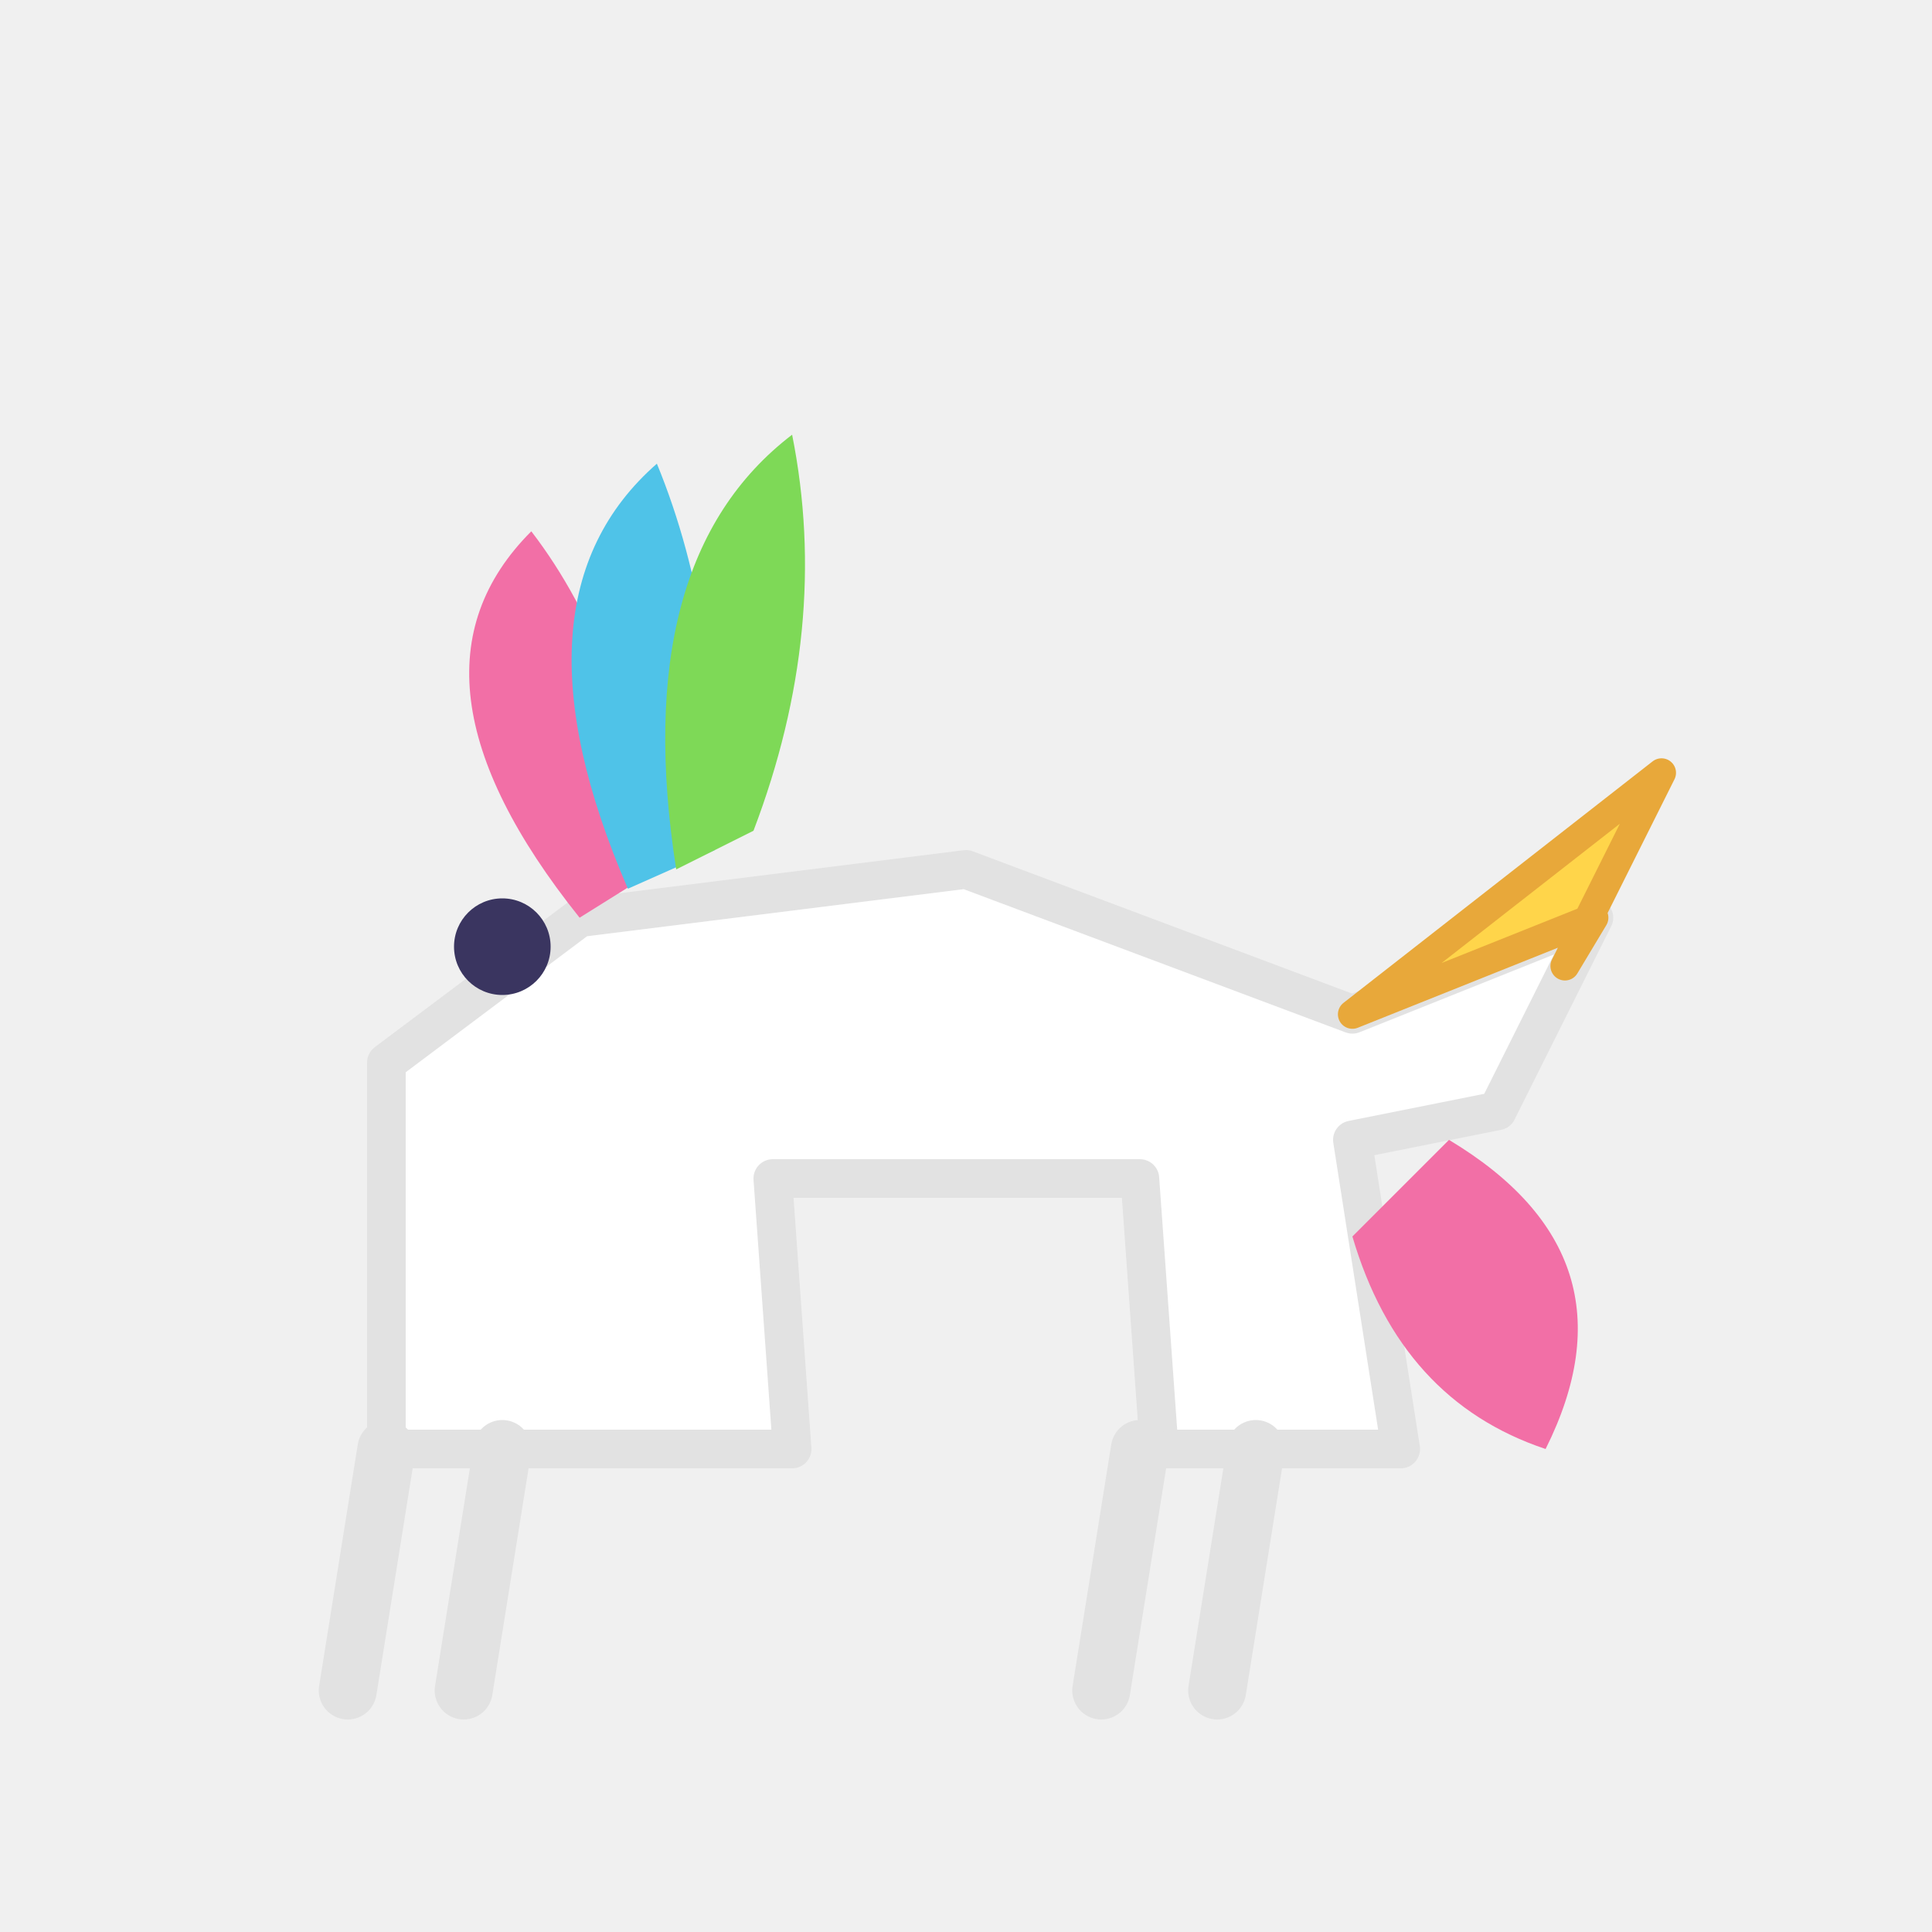
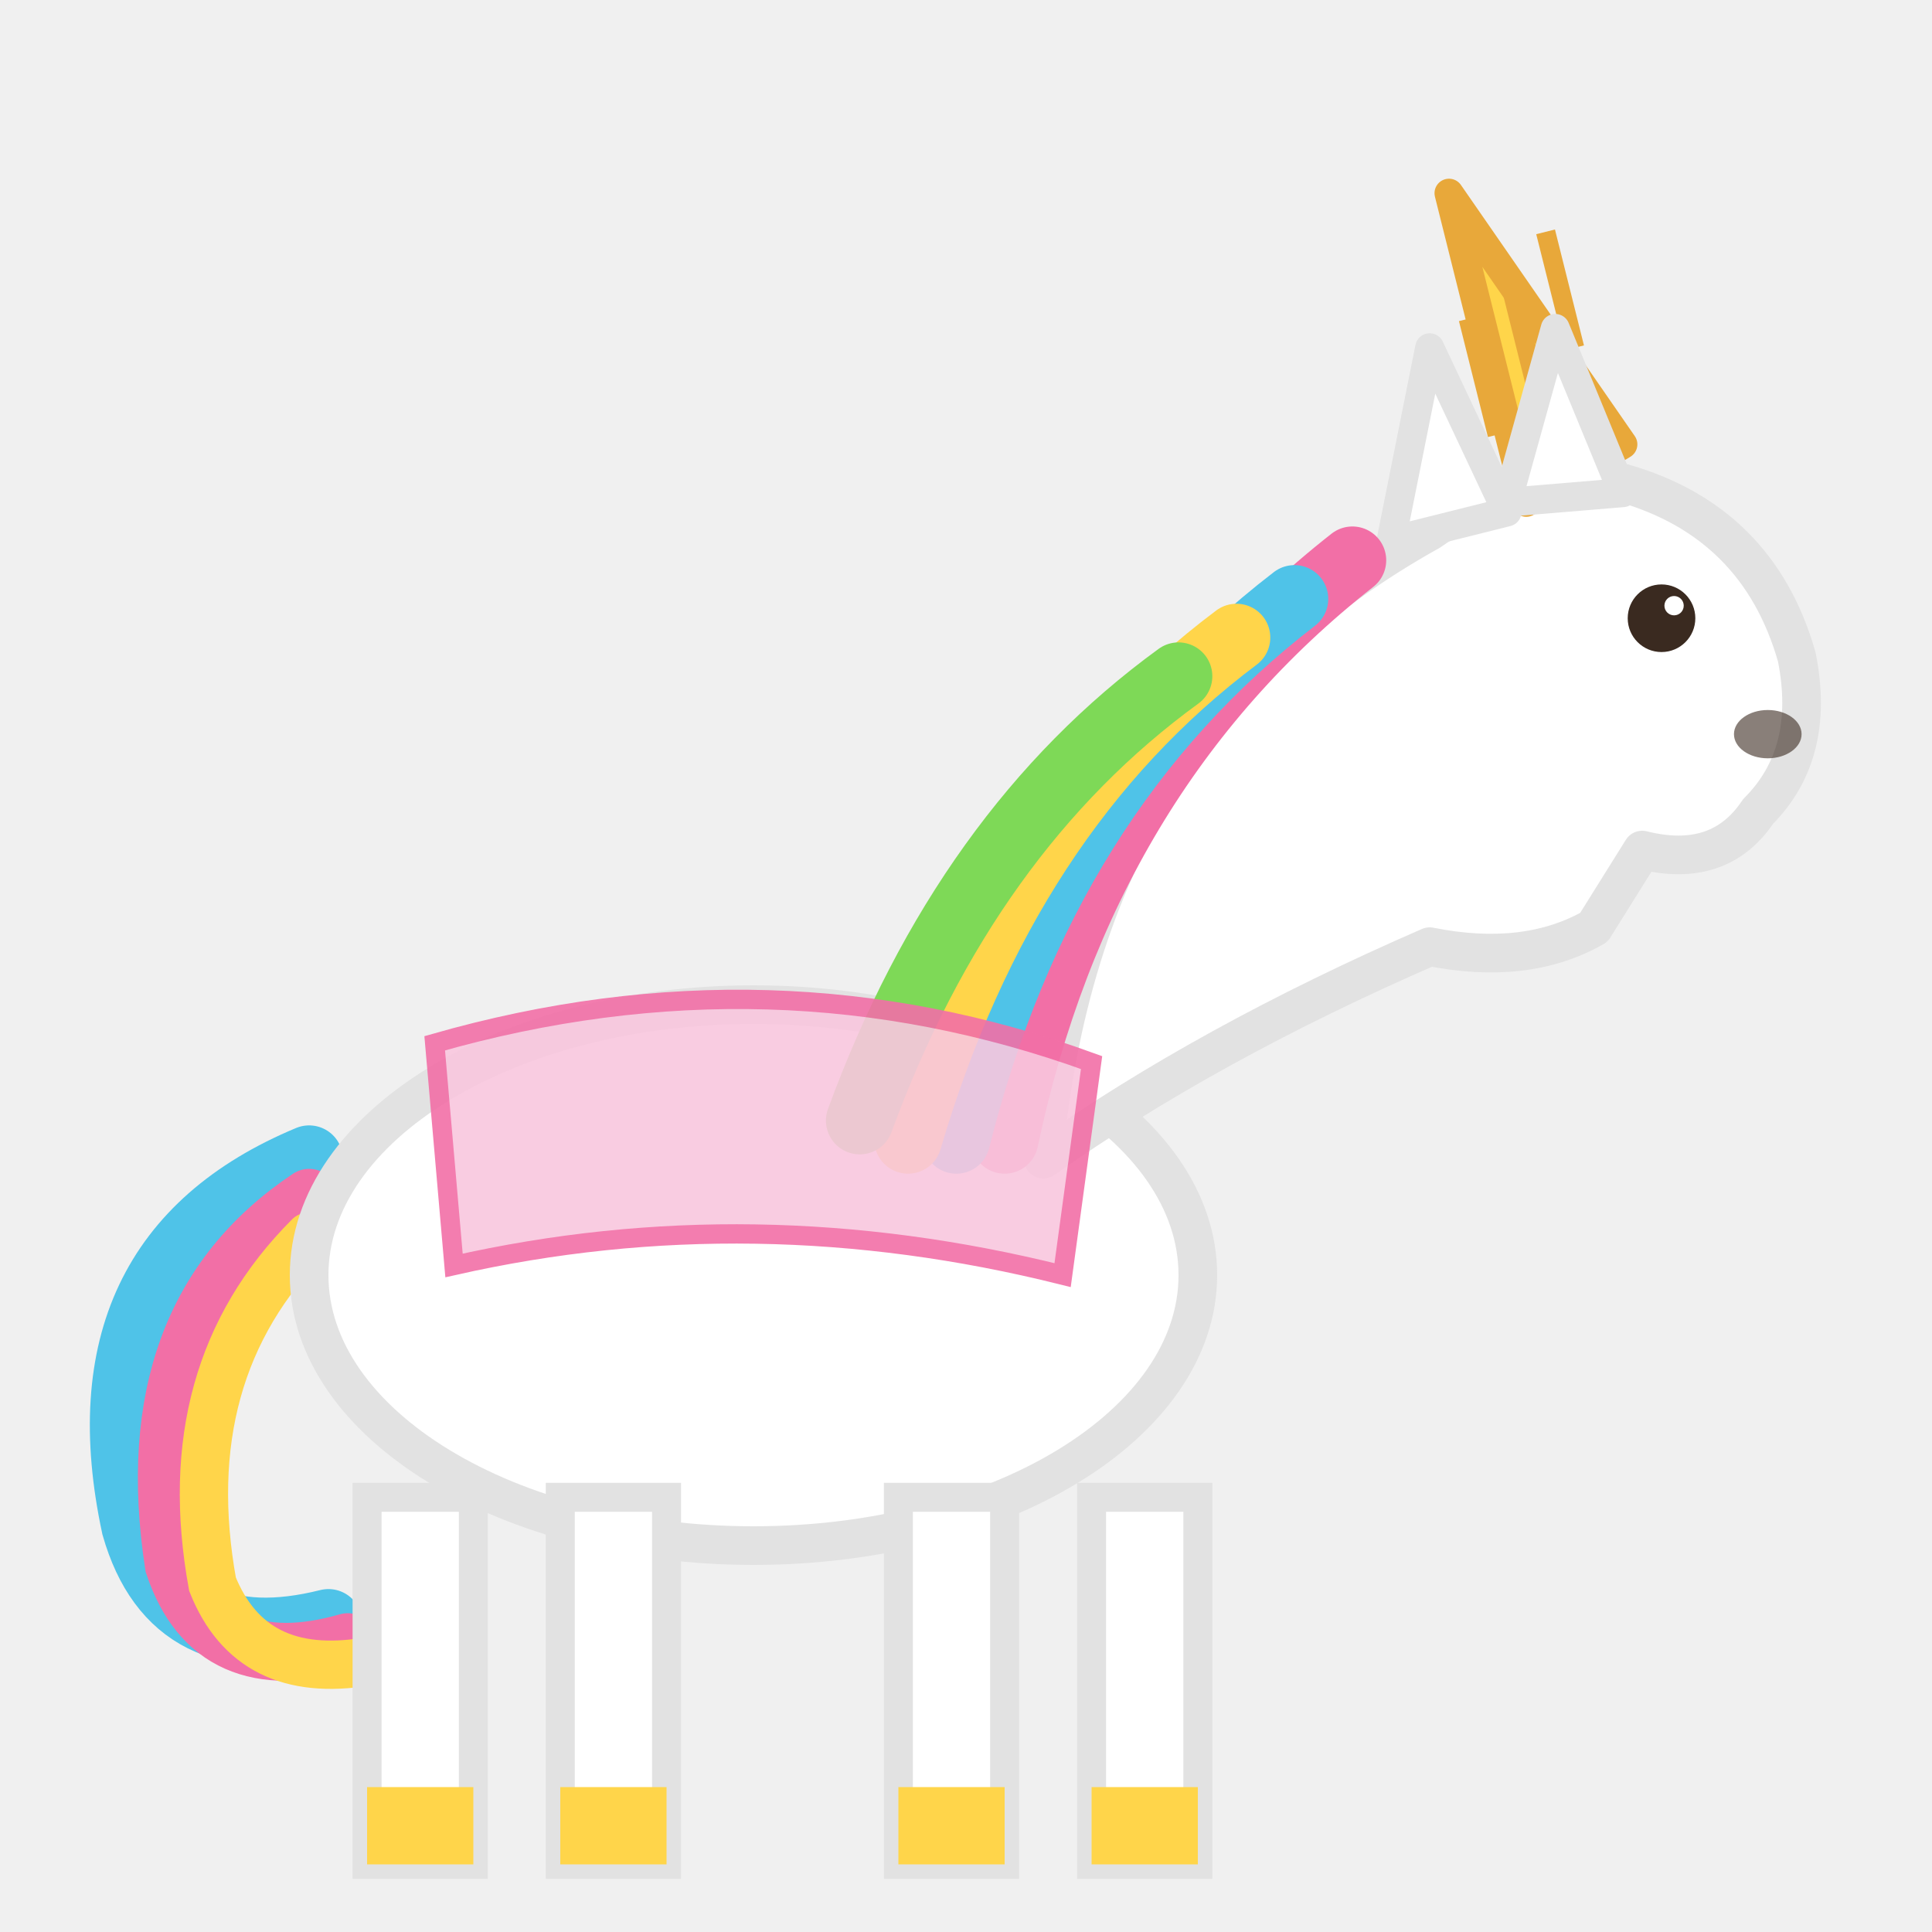
<svg xmlns="http://www.w3.org/2000/svg" viewBox="0 0 200 200">
-   <path d="M40 150 L40 110 L60 95 L100 90 L140 105 L165 95 L155 115 L140 118 L145 150 L120 150 L118 122 L80 122 L82 150 Z" fill="#FFFFFF" stroke="#E2E2E2" stroke-width="4" stroke-linejoin="round" />
-   <path d="M140 105 L172 80 L162 100 L165 95 Z" fill="#FFD54A" stroke="#E8A83A" stroke-width="3" stroke-linejoin="round" />
-   <path d="M60 95 Q40 70 55 55 Q65 68 68 90 Z" fill="#F26FA6" />
-   <path d="M65 92 Q52 62 68 48 Q75 65 74 88 Z" fill="#4FC3E8" />
-   <path d="M70 90 Q65 58 82 45 Q86 65 78 86 Z" fill="#7ED957" />
-   <circle cx="52" cy="98" r="5" fill="#3A3560" />
-   <path d="M40 150 L36 175 M52 150 L48 175 M118 150 L114 175 M130 150 L126 175" stroke="#E2E2E2" stroke-width="6" stroke-linecap="round" />
-   <path d="M150 118 Q170 130 160 150 Q145 145 140 128 Z" fill="#F26FA6" />
+   <path d="M32 120 Q8 130 14 158 Q18 172 34 168" fill="none" stroke="#4FC3E8" stroke-width="7" stroke-linecap="round" />
+   <path d="M32 124 Q14 136 18 162 Q22 174 36 170" fill="none" stroke="#F26FA6" stroke-width="6" stroke-linecap="round" />
+   <path d="M32 128 Q18 142 22 164 Q26 174 38 172" fill="none" stroke="#FFD54A" stroke-width="5" stroke-linecap="round" />
+   <ellipse cx="78" cy="132" rx="46" ry="28" fill="#FFFFFF" stroke="#E2E2E2" stroke-width="4" />
+   <path d="M108 120 Q112 75 148 55 Q158 48 168 50 Q182 54 186 68 Q188 78 182 84 Q178 90 170 88 L165 96 Q158 100 148 98 Q125 108 108 120 Z" fill="#FFFFFF" stroke="#E2E2E2" stroke-width="4" stroke-linejoin="round" />
+   <path d="M158 52 L150 20 L168 46 Z" fill="#FFD54A" stroke="#E8A83A" stroke-width="3" stroke-linejoin="round" />
+   <path d="M155 45 L152 33 M159 40 L156 28 M163 36 L160 24" stroke="#E8A83A" stroke-width="2" />
+   <polygon points="144,56 148,36 156,53" fill="#FFFFFF" stroke="#E2E2E2" stroke-width="3" stroke-linejoin="round" />
+   <polygon points="156,52 161,34 168,51" fill="#FFFFFF" stroke="#E2E2E2" stroke-width="3" stroke-linejoin="round" />
+   <circle cx="172" cy="64" r="3.5" fill="#3A2A20" />
+   <circle cx="173.3" cy="62.7" r="1" fill="#FFFFFF" />
+   <ellipse cx="183" cy="76" rx="3.5" ry="2.5" fill="#3A2A20" opacity="0.6" />
+   <path d="M104 118 Q112 80 140 58" fill="none" stroke="#F26FA6" stroke-width="7" stroke-linecap="round" />
+   <path d="M99 118 Q108 82 134 62" fill="none" stroke="#4FC3E8" stroke-width="7" stroke-linecap="round" />
+   <path d="M94 118 Q104 84 128 66" fill="none" stroke="#FFD54A" stroke-width="7" stroke-linecap="round" />
+   <path d="M89 116 Q100 86 122 70" fill="none" stroke="#7ED957" stroke-width="7" stroke-linecap="round" />
+   <path d="M45 108 Q80 98 113 110 L110 132 Q78 124 47 131 Z" fill="#F8C7DE" stroke="#F26FA6" stroke-width="2" opacity="0.9" />
+   <rect x="38" y="155" width="11" height="38" fill="#FFFFFF" stroke="#E2E2E2" stroke-width="3" />
+   <rect x="38" y="185" width="11" height="8" fill="#FFD54A" />
+   <rect x="58" y="155" width="11" height="38" fill="#FFFFFF" stroke="#E2E2E2" stroke-width="3" />
+   <rect x="58" y="185" width="11" height="8" fill="#FFD54A" />
+   <rect x="93" y="155" width="11" height="38" fill="#FFFFFF" stroke="#E2E2E2" stroke-width="3" />
+   <rect x="93" y="185" width="11" height="8" fill="#FFD54A" />
+   <rect x="113" y="155" width="11" height="38" fill="#FFFFFF" stroke="#E2E2E2" stroke-width="3" />
+   <rect x="113" y="185" width="11" height="8" fill="#FFD54A" />
</svg>
